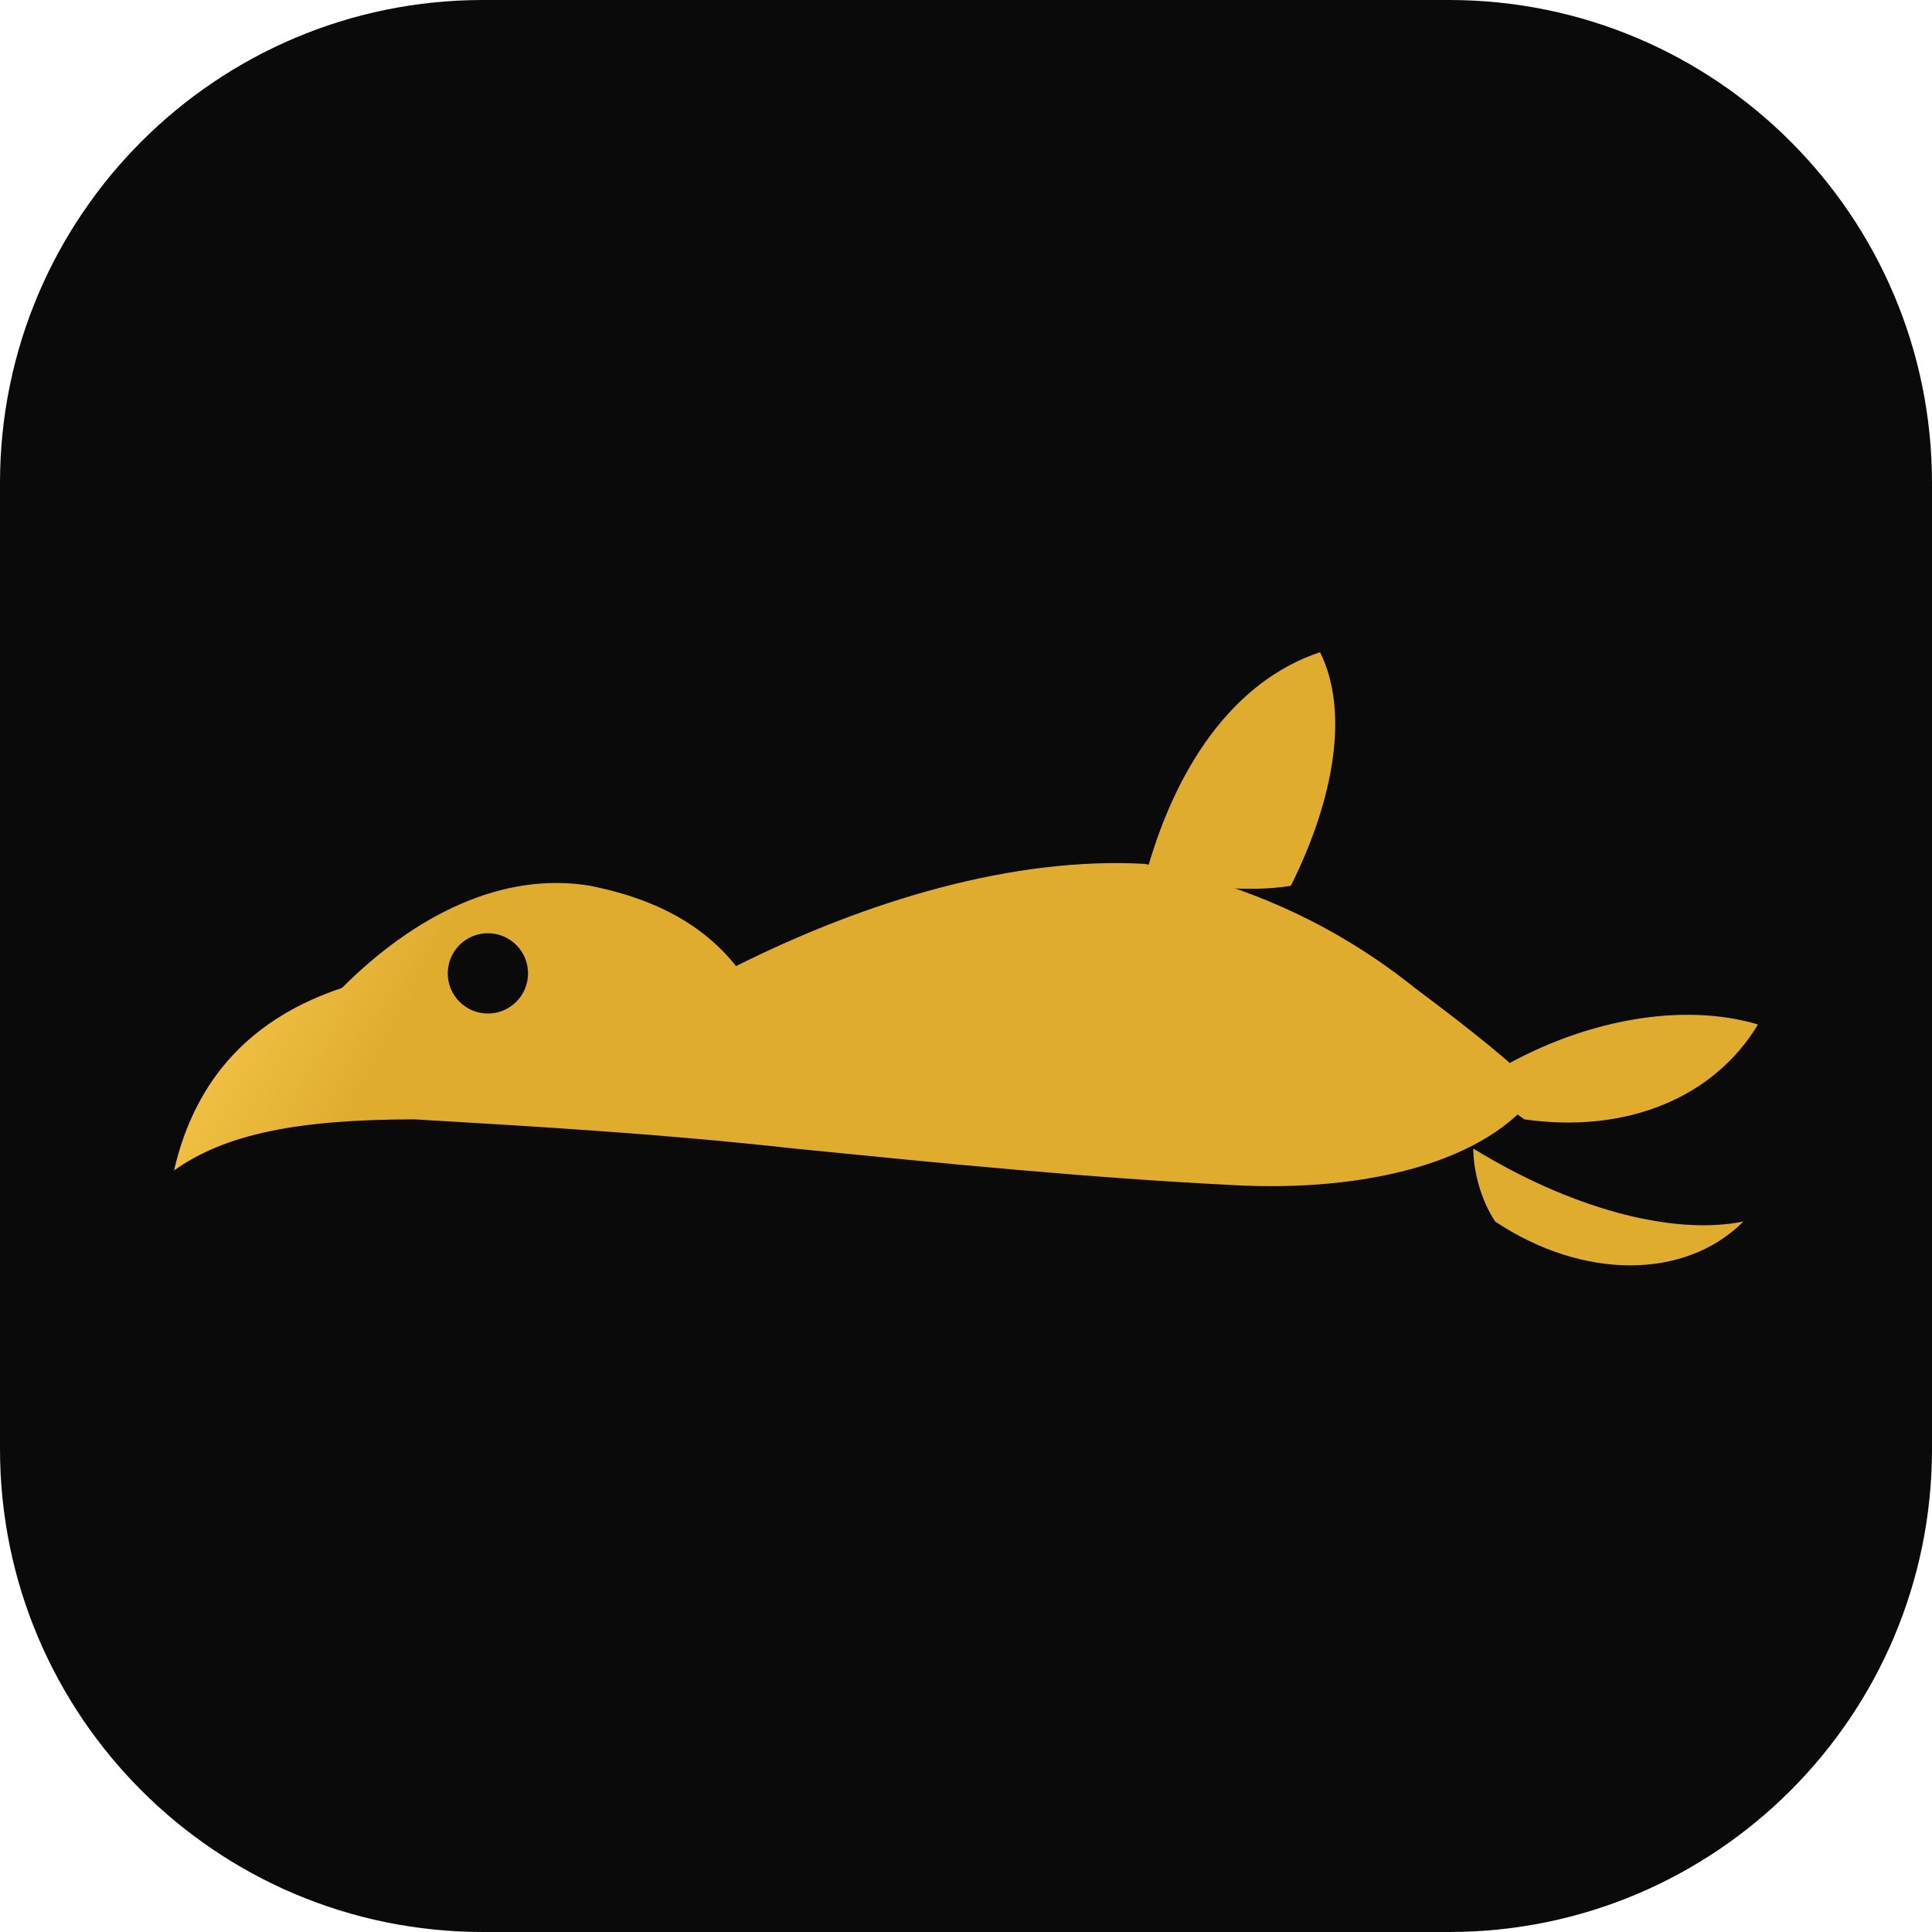
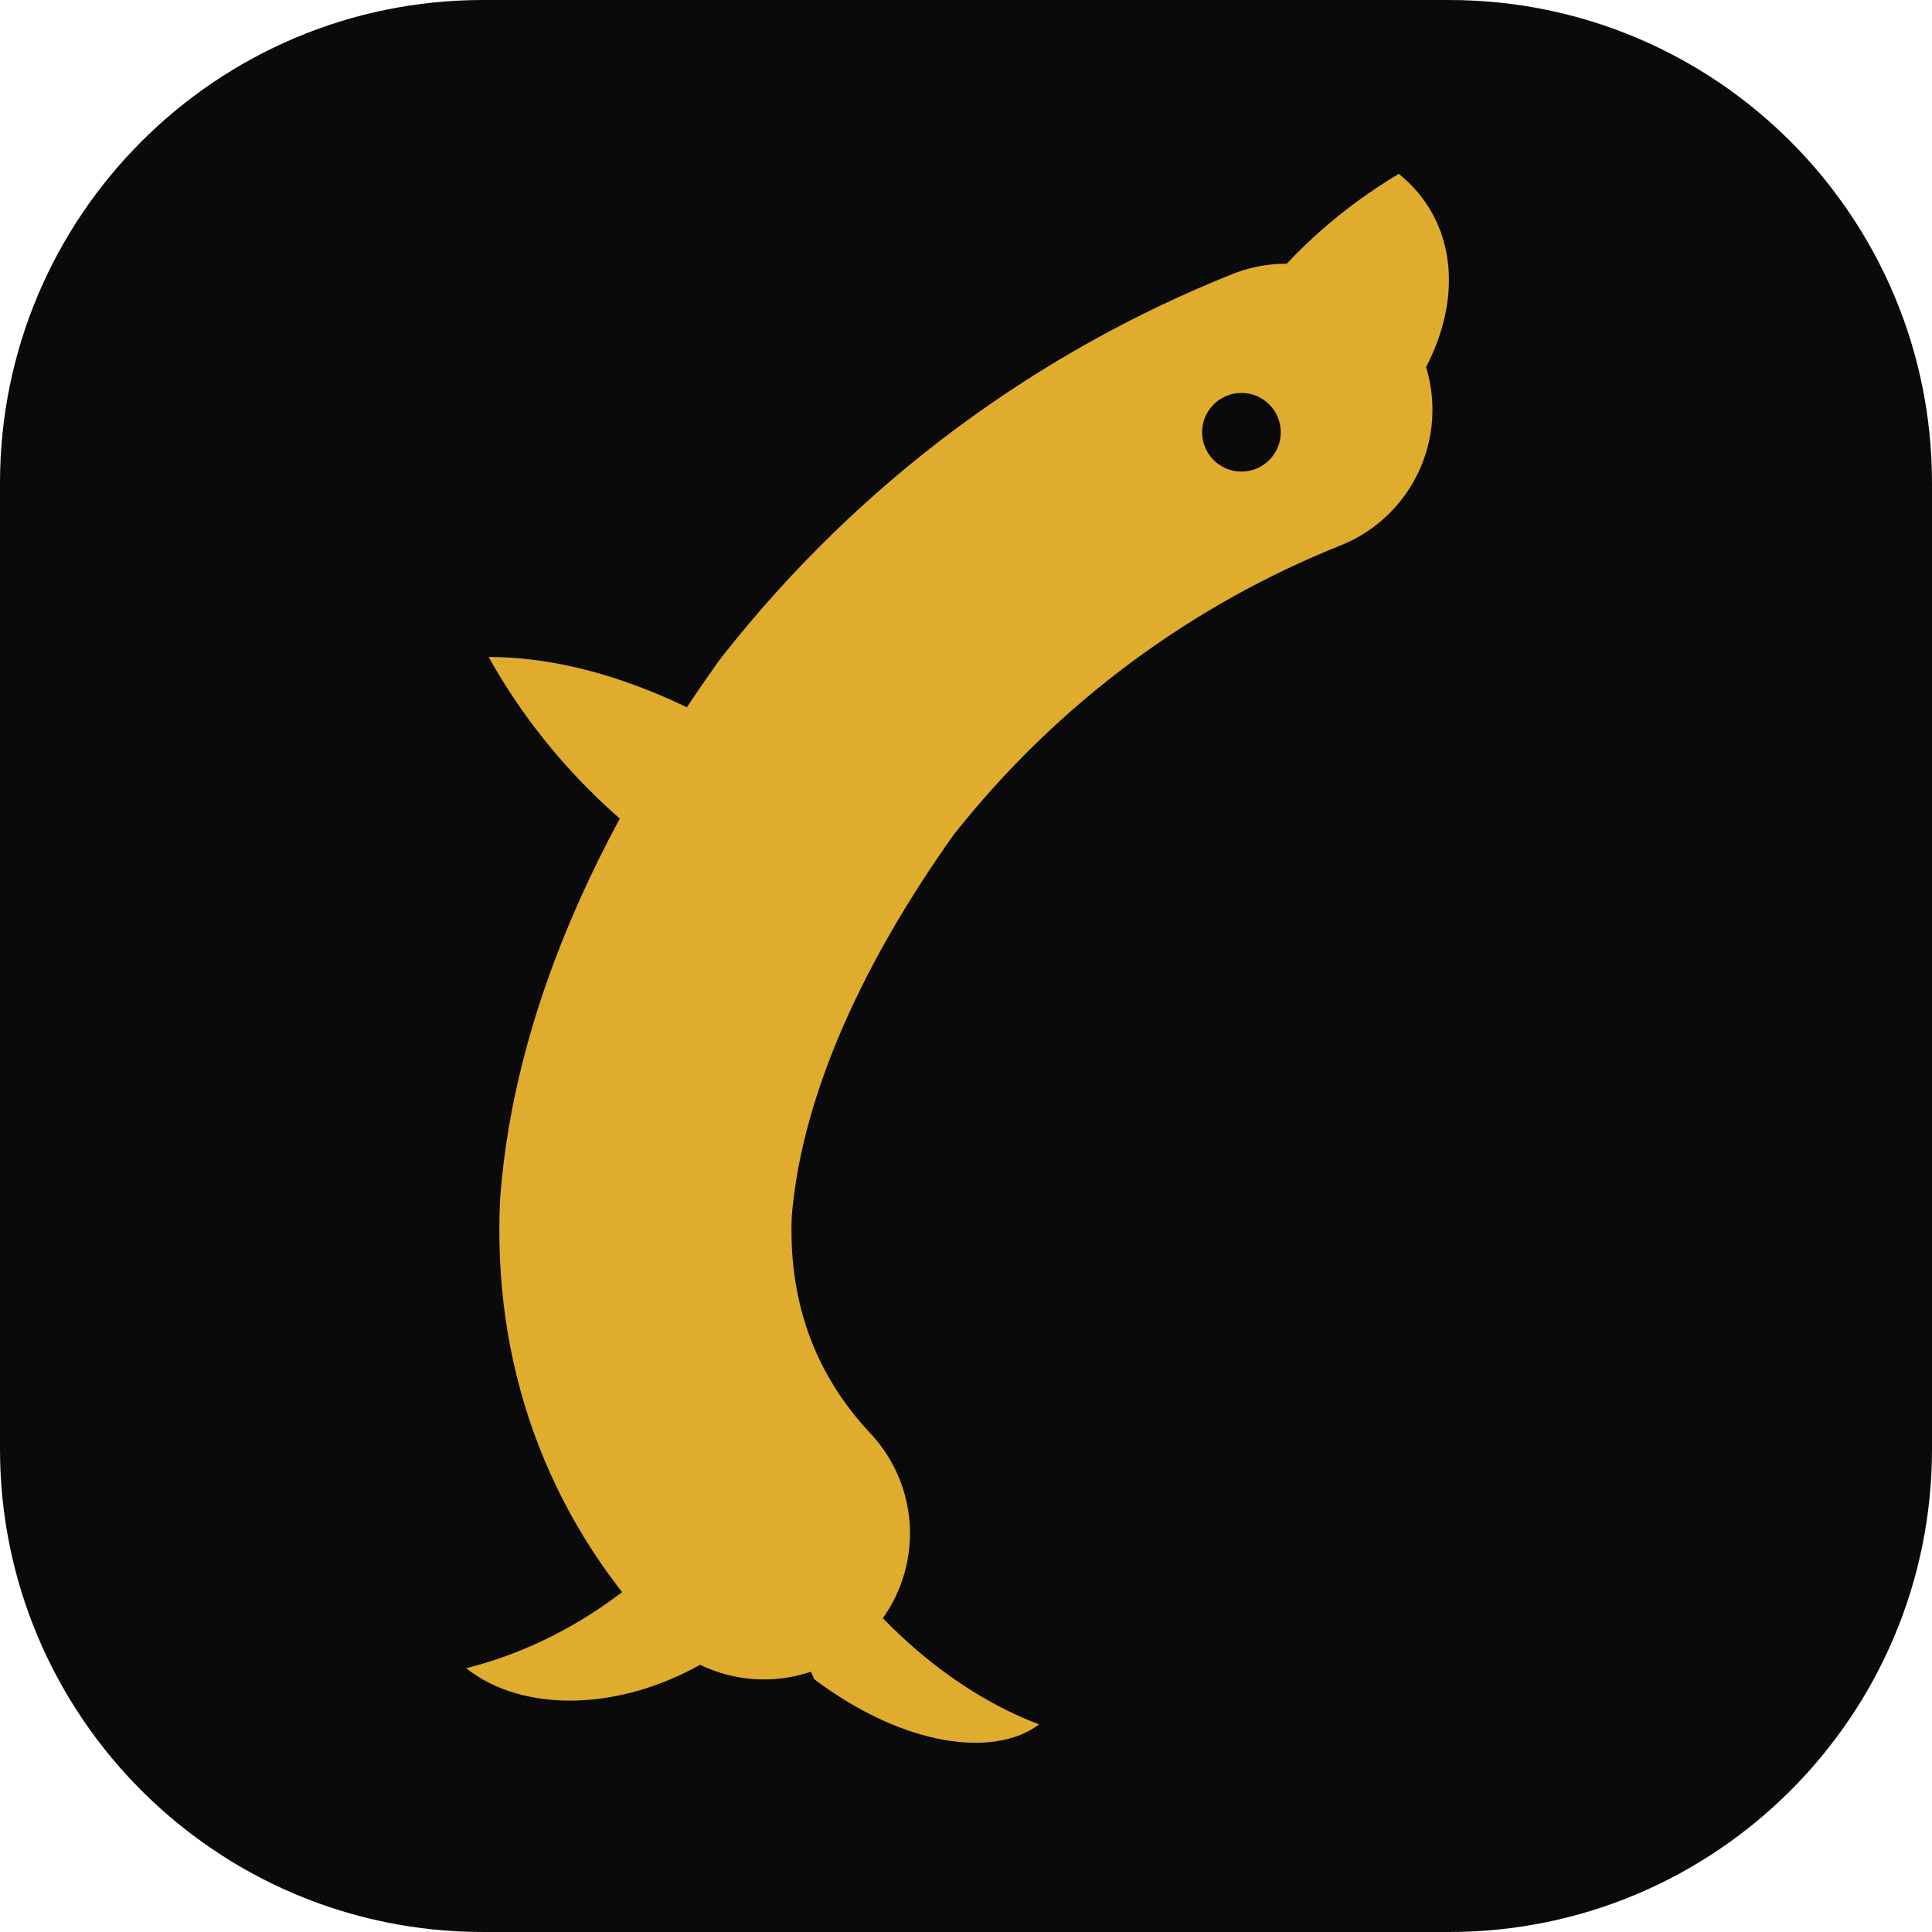
<svg xmlns="http://www.w3.org/2000/svg" viewBox="0 0 64 64">
  <defs>
-     <linearGradient id="g" gradientUnits="userSpaceOnUse" x1="6" y1="15" x2="58" y2="42">
+     <linearGradient id="g" gradientUnits="userSpaceOnUse" x1="6" y1="9" x2="45" y2="60">
      <stop offset="0%" stop-color="#fee06d" />
      <stop offset="55%" stop-color="#f6c649" />
      <stop offset="100%" stop-color="#dfac2e" />
    </linearGradient>
  </defs>
  <rect width="64" height="64" rx="16" fill="#0a0a0a" />
-   <g transform="translate(2.138,18.22) scale(0.2418)">
+   <g transform="translate(15.07,0.92) scale(0.1861)">
+     <path d="M 148 68 C 118 80, 90 100, 68 128 C 48 156, 36 184, 34 210 C 33 232, 40 252, 55 268" fill="none" stroke="url(#g)" stroke-width="52" stroke-linecap="round" stroke-linejoin="round" />
    <g fill="url(#g)">
-       <path d="         M 15 85         C 18 72, 26 64, 38 60         C 48 50, 60 44, 72 46         C 82 48, 88 52, 92 57         C 110 48, 130 42, 148 43         C 163 46, 175 52, 185 60         C 193 66, 198 70, 202 74         C 195 84, 178 88, 160 87         C 140 86, 120 84, 100 82         C 82 80, 65 79, 48 78         C 32 78, 22 80, 15 85         Z" />
-       <path d="M 148 45 C 152 30, 160 18, 172 14 C 176 22, 174 34, 168 46 C 162 47, 155 46, 148 45 Z" />
-       <path d="M 195 72 C 208 64, 222 62, 232 65 C 226 75, 214 80, 200 78 C 197 76, 196 74, 195 72 Z" />
-       <path d="M 193 82 C 206 90, 220 94, 230 92 C 222 100, 208 100, 196 92 C 194 89, 193 85, 193 82 Z" />
+       <path d="M 128 78 C 134 56, 148 38, 168 26 C 178 34, 180 48, 172 62 C 164 56, 152 58, 142 66 C 136 70, 131 74, 128 78 Z" />
+       <path d="M 68 138 C 48 122, 26 112, 6 112 C 16 130, 32 146, 52 156 C 59 150, 64 144, 68 138 Z" />
+       <path d="M 46 262 C 34 278, 18 288, 2 292 C 12 300, 30 300, 46 290 C 48 282, 47 272, 46 262 Z" />
+       <path d="M 62 264 C 72 282, 88 296, 104 302 C 96 308, 80 306, 64 294 C 60 286, 60 274, 62 264 Z" />
    </g>
-     <circle cx="58" cy="58" r="5.5" fill="#0a0a0a" />
+     <circle cx="140" cy="72" r="7" fill="#0a0a0a" />
  </g>
</svg>
